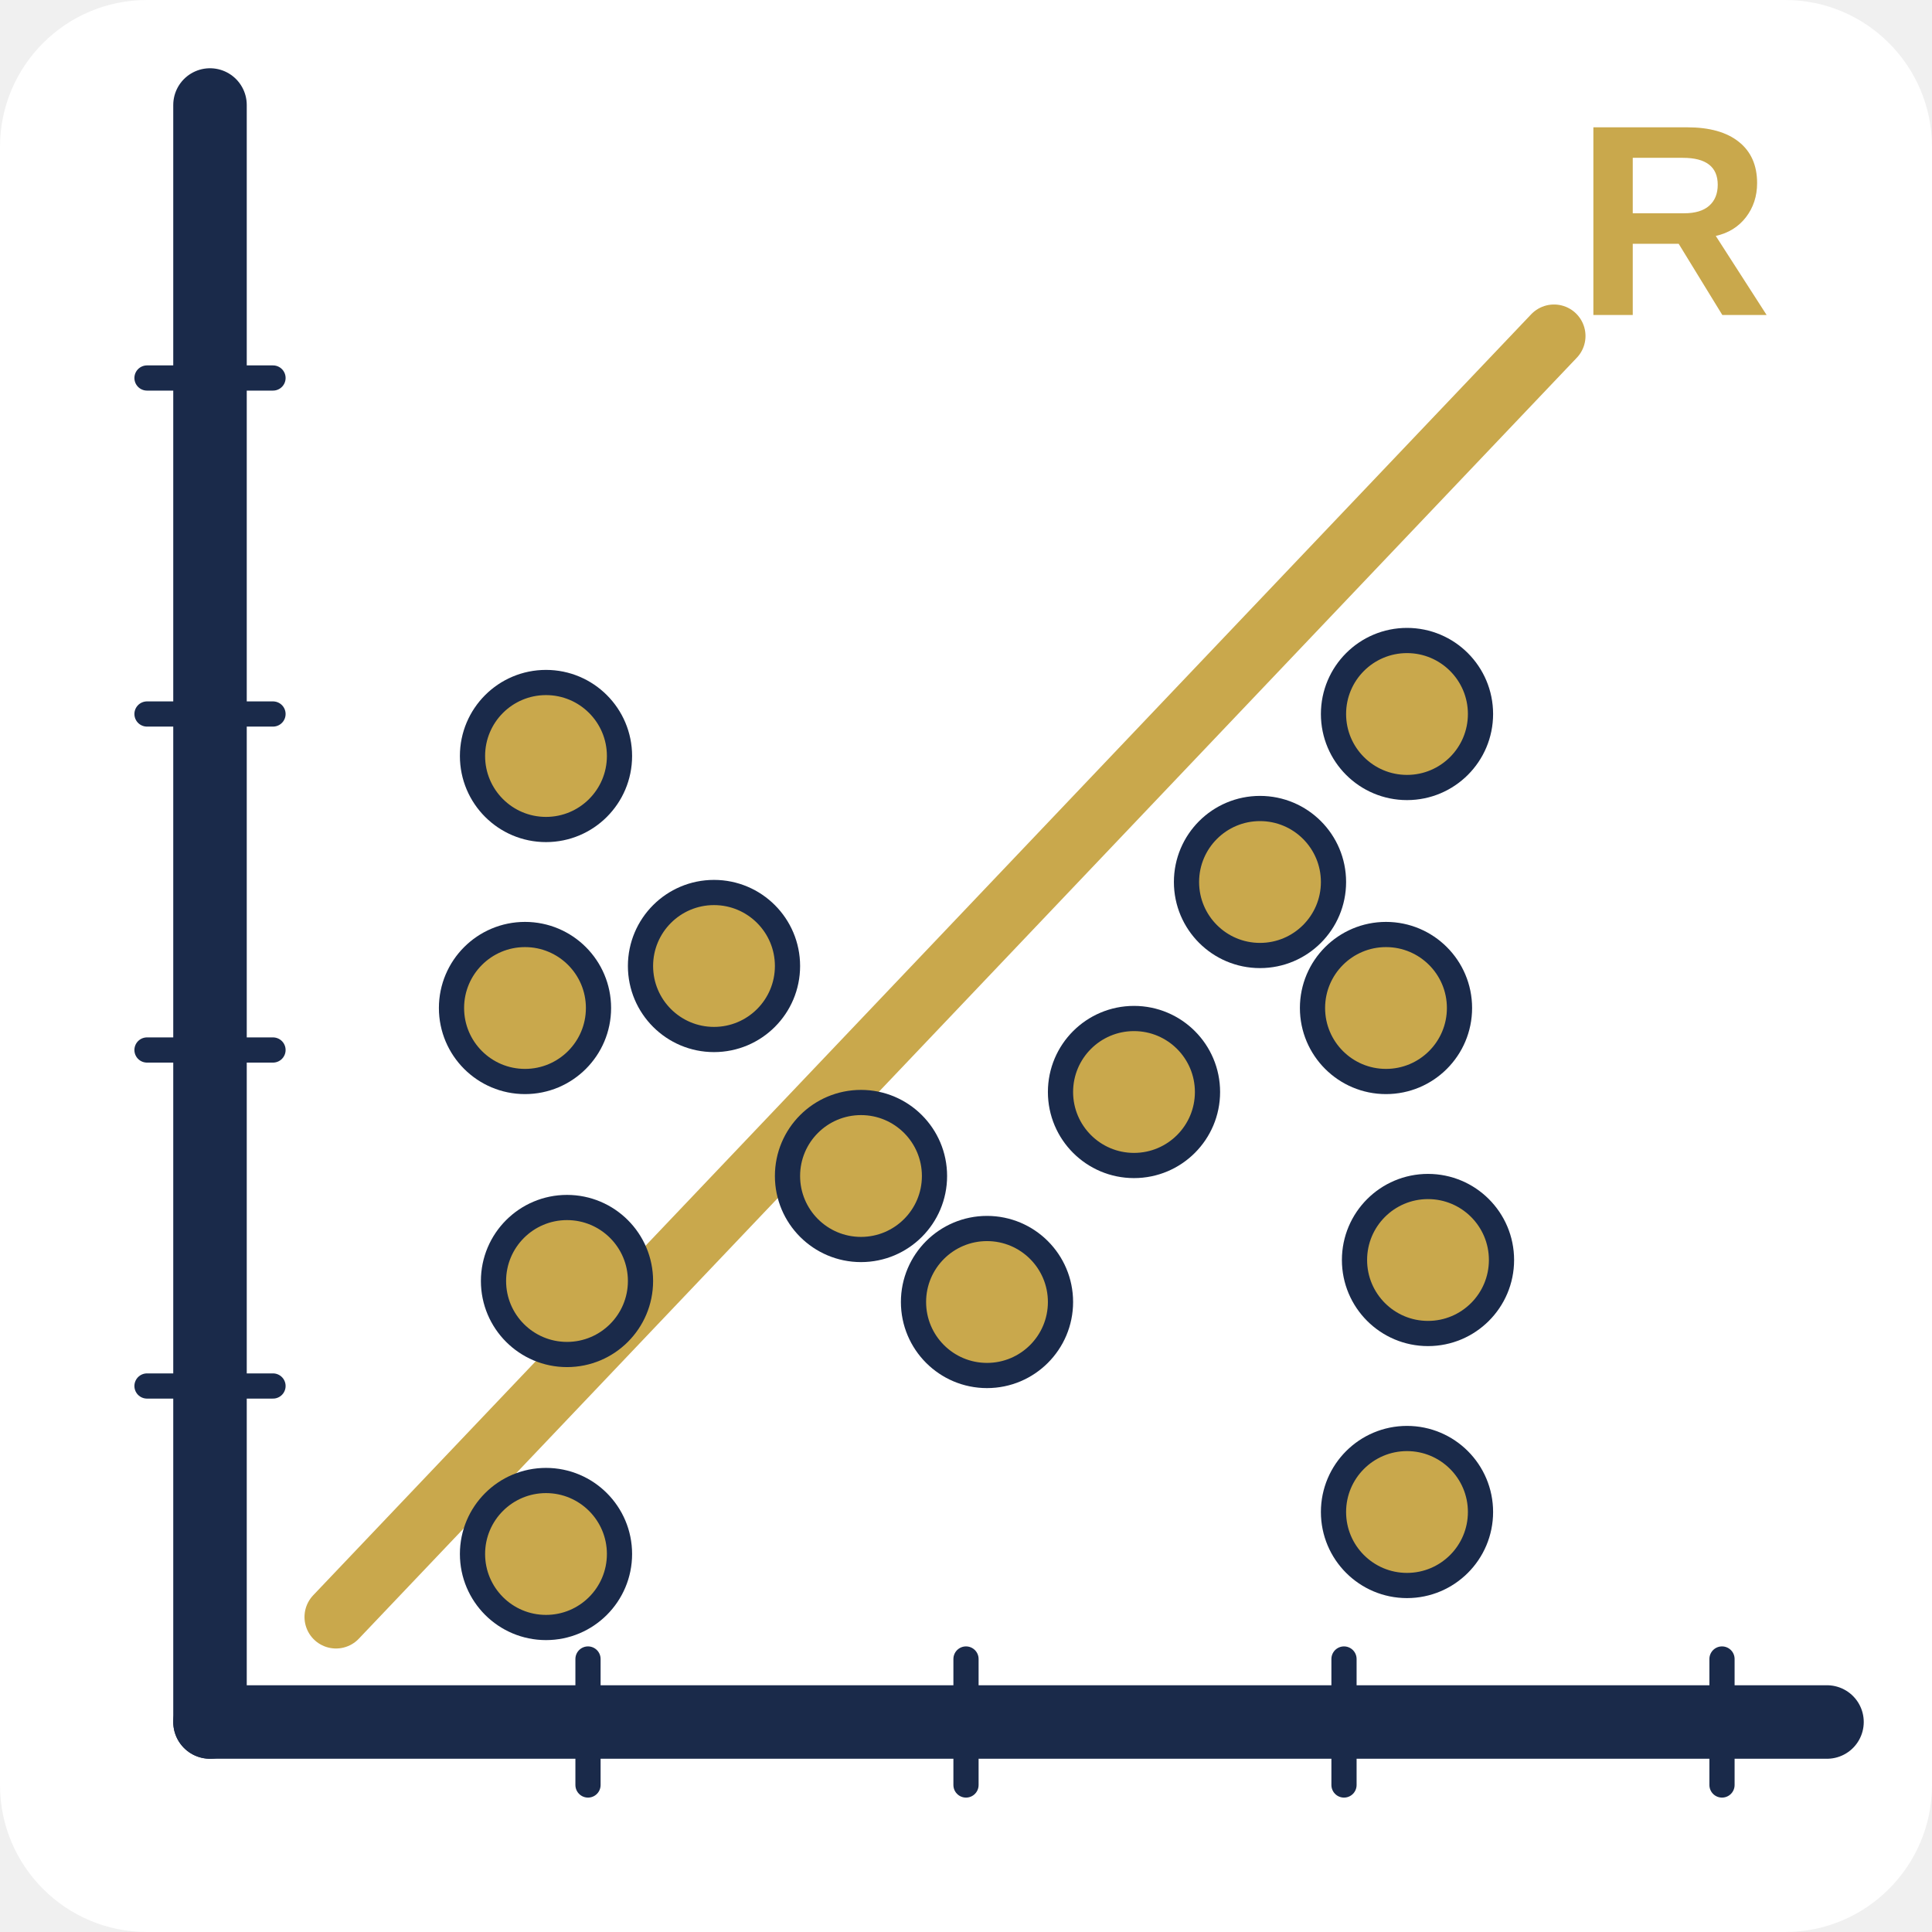
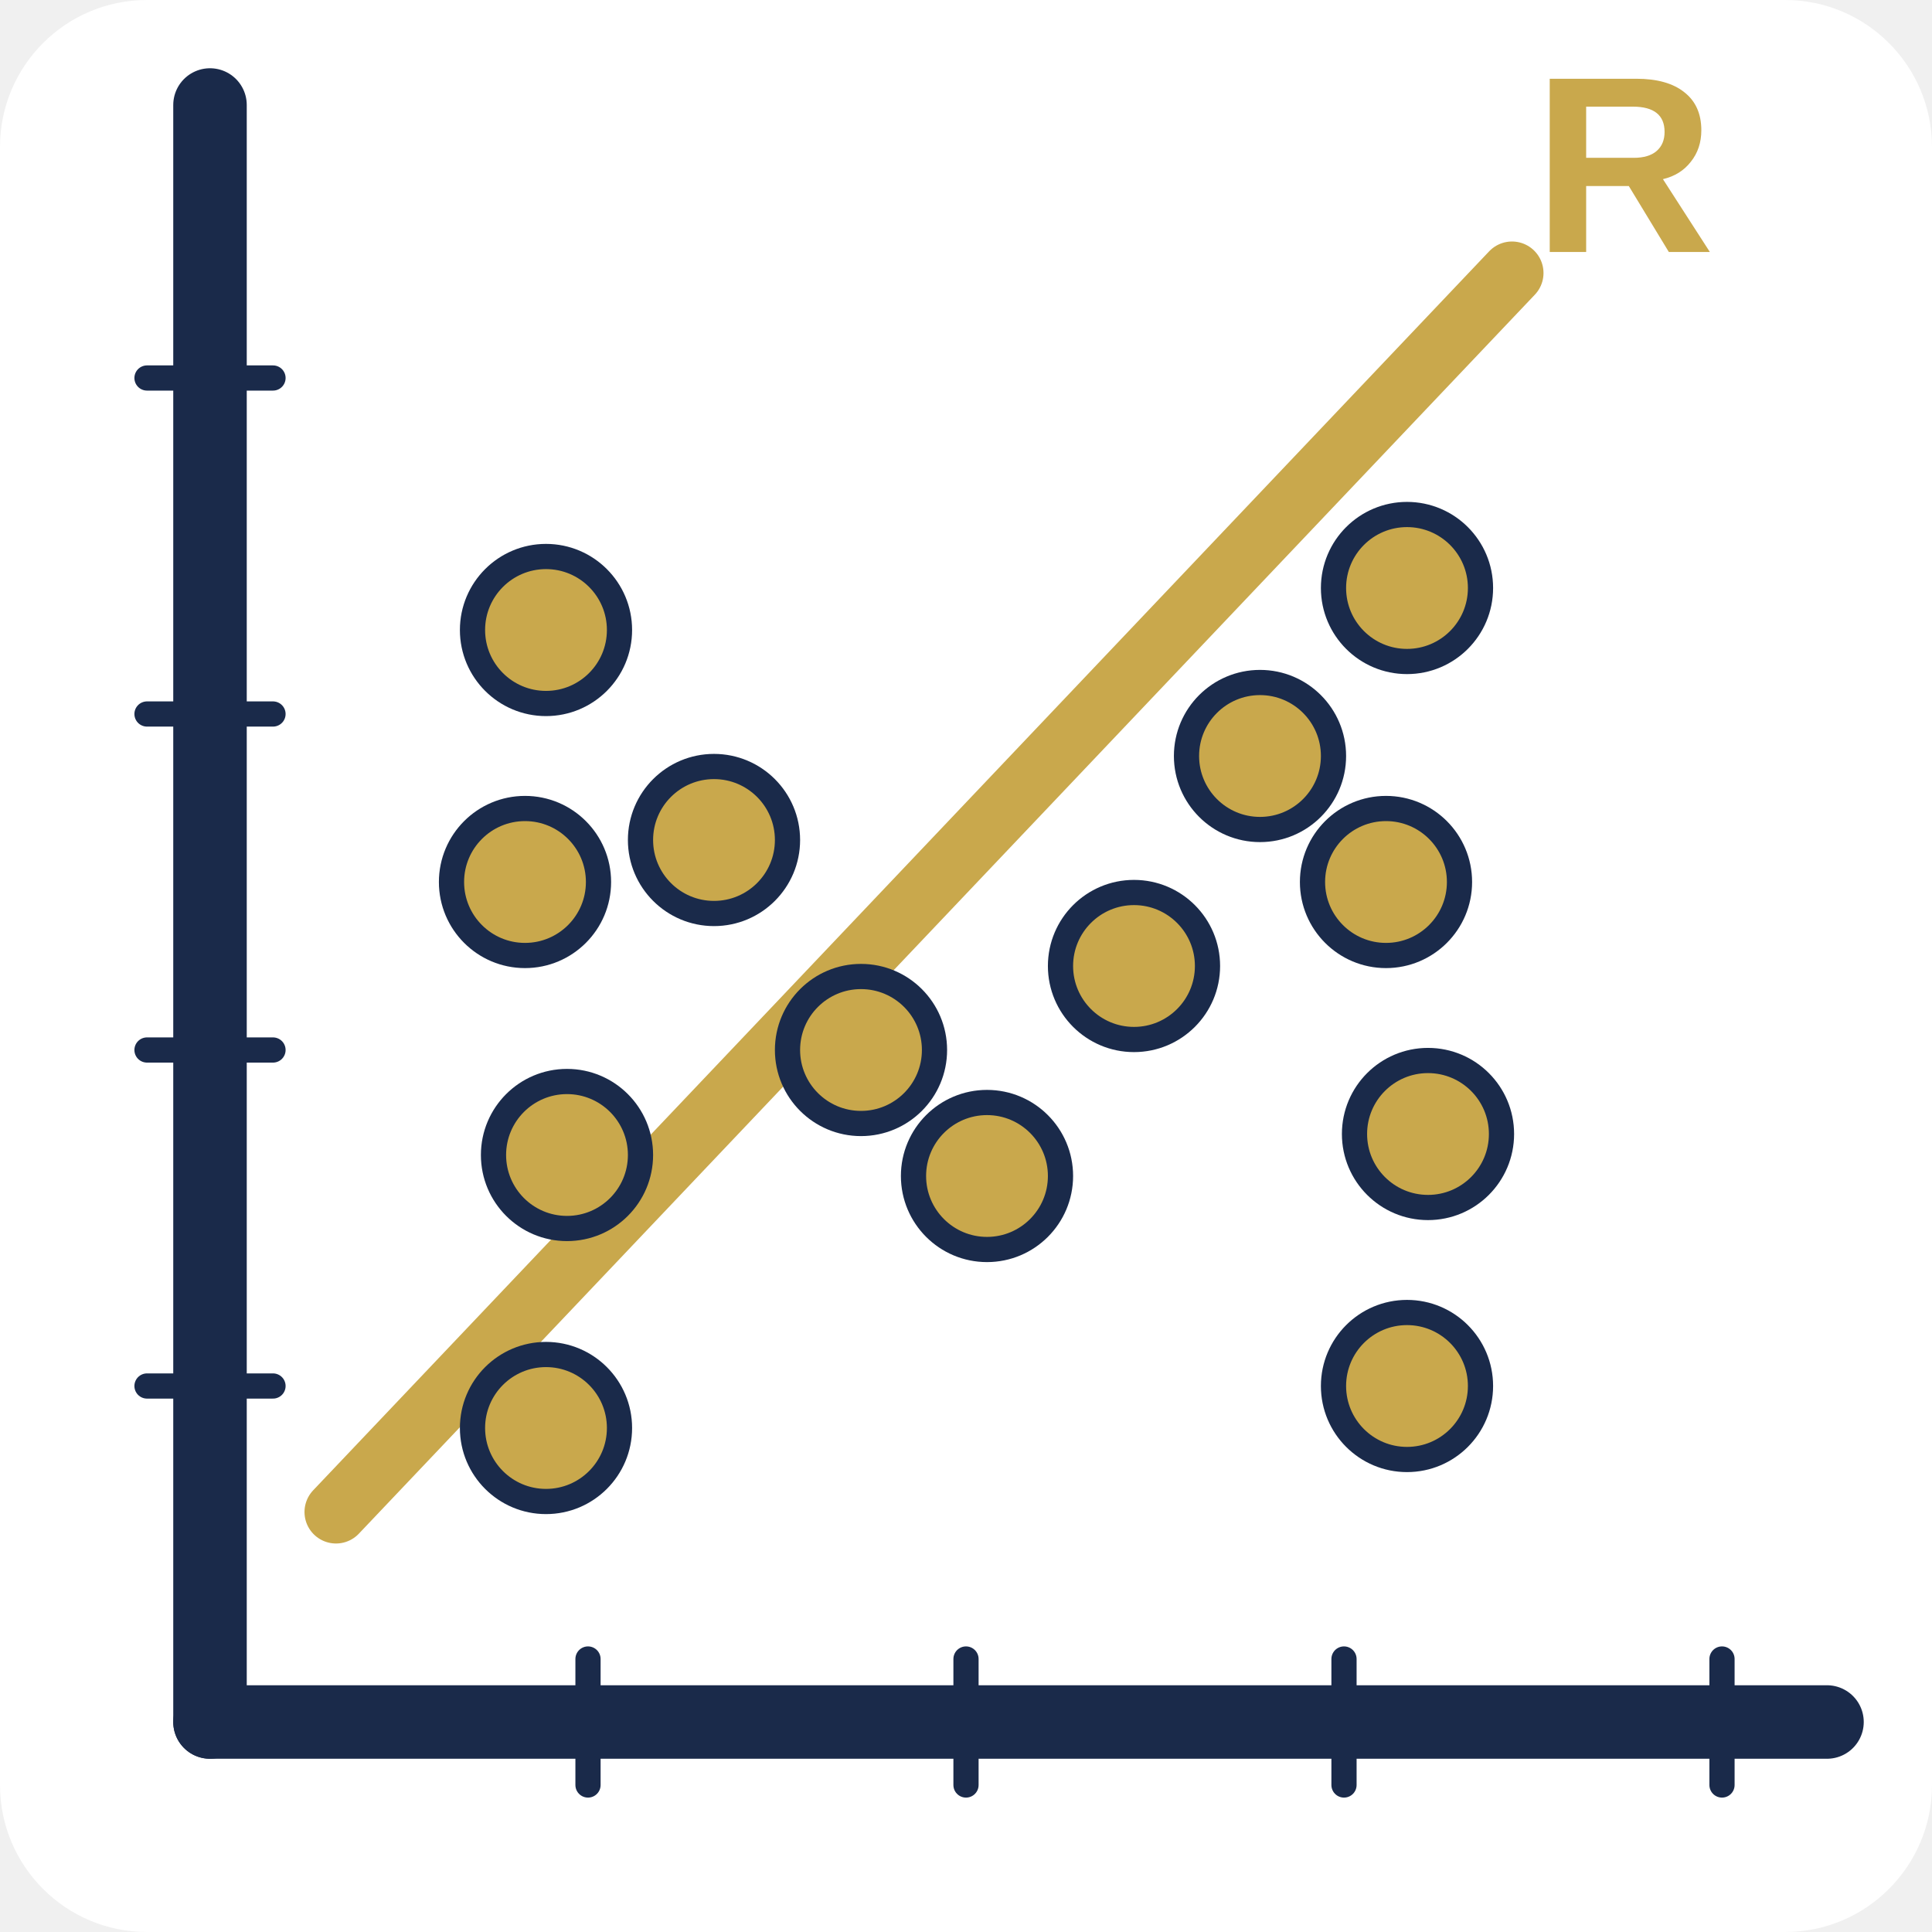
<svg xmlns="http://www.w3.org/2000/svg" viewBox="4 4 92 92">
  <rect x="4" y="4" width="92" height="92" rx="7" fill="white" />
  <line x1="14" y1="86" x2="14" y2="9" stroke="#1a2a4a" stroke-width="3.5" stroke-linecap="round" />
  <line x1="14" y1="86" x2="91" y2="86" stroke="#1a2a4a" stroke-width="3.5" stroke-linecap="round" />
  <g stroke="#1a2a4a" stroke-width="1.2" stroke-linecap="round">
    <line x1="11" y1="70" x2="17" y2="70" />
    <line x1="11" y1="54" x2="17" y2="54" />
    <line x1="11" y1="38" x2="17" y2="38" />
    <line x1="11" y1="22" x2="17" y2="22" />
  </g>
  <g stroke="#1a2a4a" stroke-width="1.2" stroke-linecap="round">
    <line x1="32" y1="83" x2="32" y2="89" />
    <line x1="50" y1="83" x2="50" y2="89" />
    <line x1="68" y1="83" x2="68" y2="89" />
    <line x1="86" y1="83" x2="86" y2="89" />
  </g>
-   <line x1="20" y1="81" x2="78" y2="20" stroke="#C9A84C" stroke-width="3" stroke-linecap="round" />
-   <text x="79" y="19" font-family="Arial Black, Arial, sans-serif" font-size="13" font-weight="900" fill="#C9A84C">R</text>
+   <line x1="20" y1="76" x2="76" y2="17" stroke="#C9A84C" stroke-width="3" stroke-linecap="round" />
+   <text x="77" y="16" font-family="Arial Black, Arial, sans-serif" font-size="12" font-weight="900" fill="#C9A84C">R</text>
  <g fill="#C9A84C" stroke="#1a2a4a" stroke-width="1.2">
-     <circle cx="30" cy="78" r="3.5" />
-     <circle cx="31" cy="65" r="3.5" />
-     <circle cx="29" cy="52" r="3.5" />
-     <circle cx="30" cy="40" r="3.5" />
-     <circle cx="38" cy="50" r="3.5" />
-     <circle cx="45" cy="60" r="3.5" />
-     <circle cx="51" cy="66" r="3.5" />
-     <circle cx="58" cy="56" r="3.5" />
-     <circle cx="64" cy="46" r="3.5" />
-     <circle cx="71" cy="38" r="3.5" />
-     <circle cx="70" cy="52" r="3.5" />
-     <circle cx="72" cy="64" r="3.5" />
-     <circle cx="71" cy="76" r="3.5" />
+     <circle cx="30" cy="72" r="3.5" />
+     <circle cx="31" cy="59" r="3.5" />
+     <circle cx="29" cy="46" r="3.5" />
+     <circle cx="30" cy="34" r="3.5" />
+     <circle cx="38" cy="44" r="3.5" />
+     <circle cx="45" cy="54" r="3.5" />
+     <circle cx="51" cy="60" r="3.5" />
+     <circle cx="58" cy="50" r="3.5" />
+     <circle cx="64" cy="40" r="3.5" />
+     <circle cx="71" cy="32" r="3.5" />
+     <circle cx="70" cy="46" r="3.5" />
+     <circle cx="72" cy="58" r="3.5" />
+     <circle cx="71" cy="70" r="3.5" />
  </g>
</svg>
